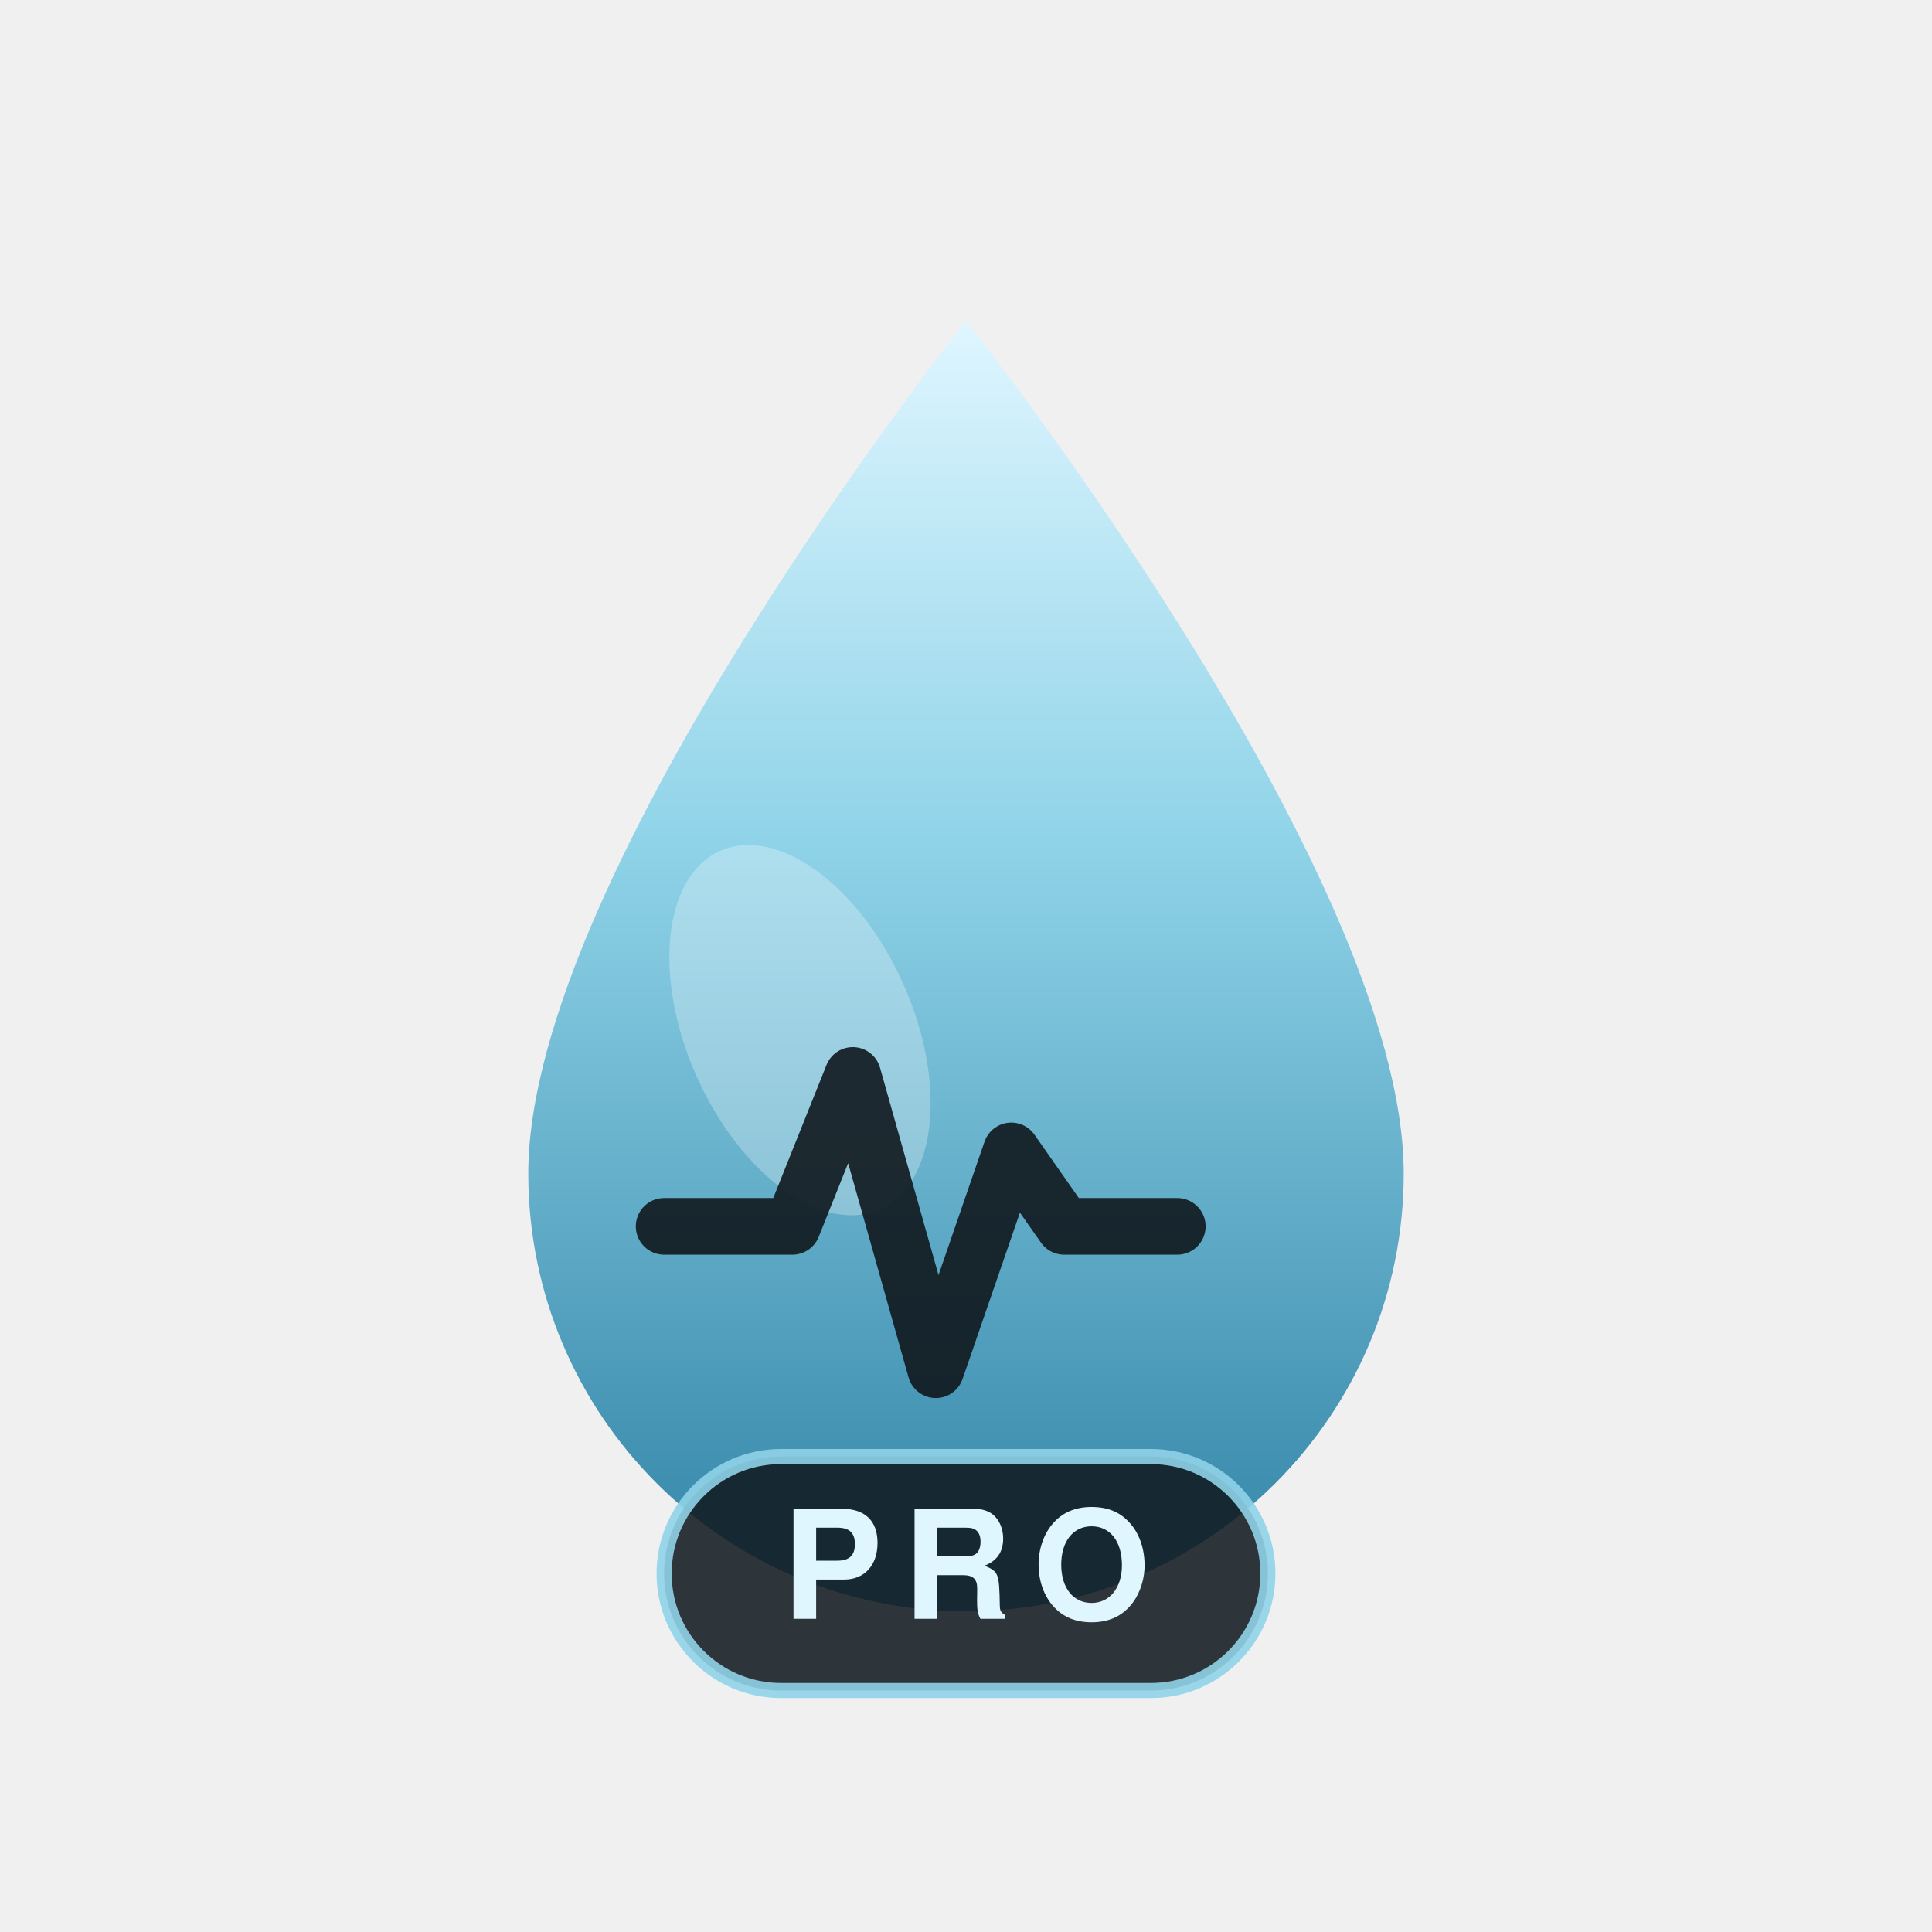
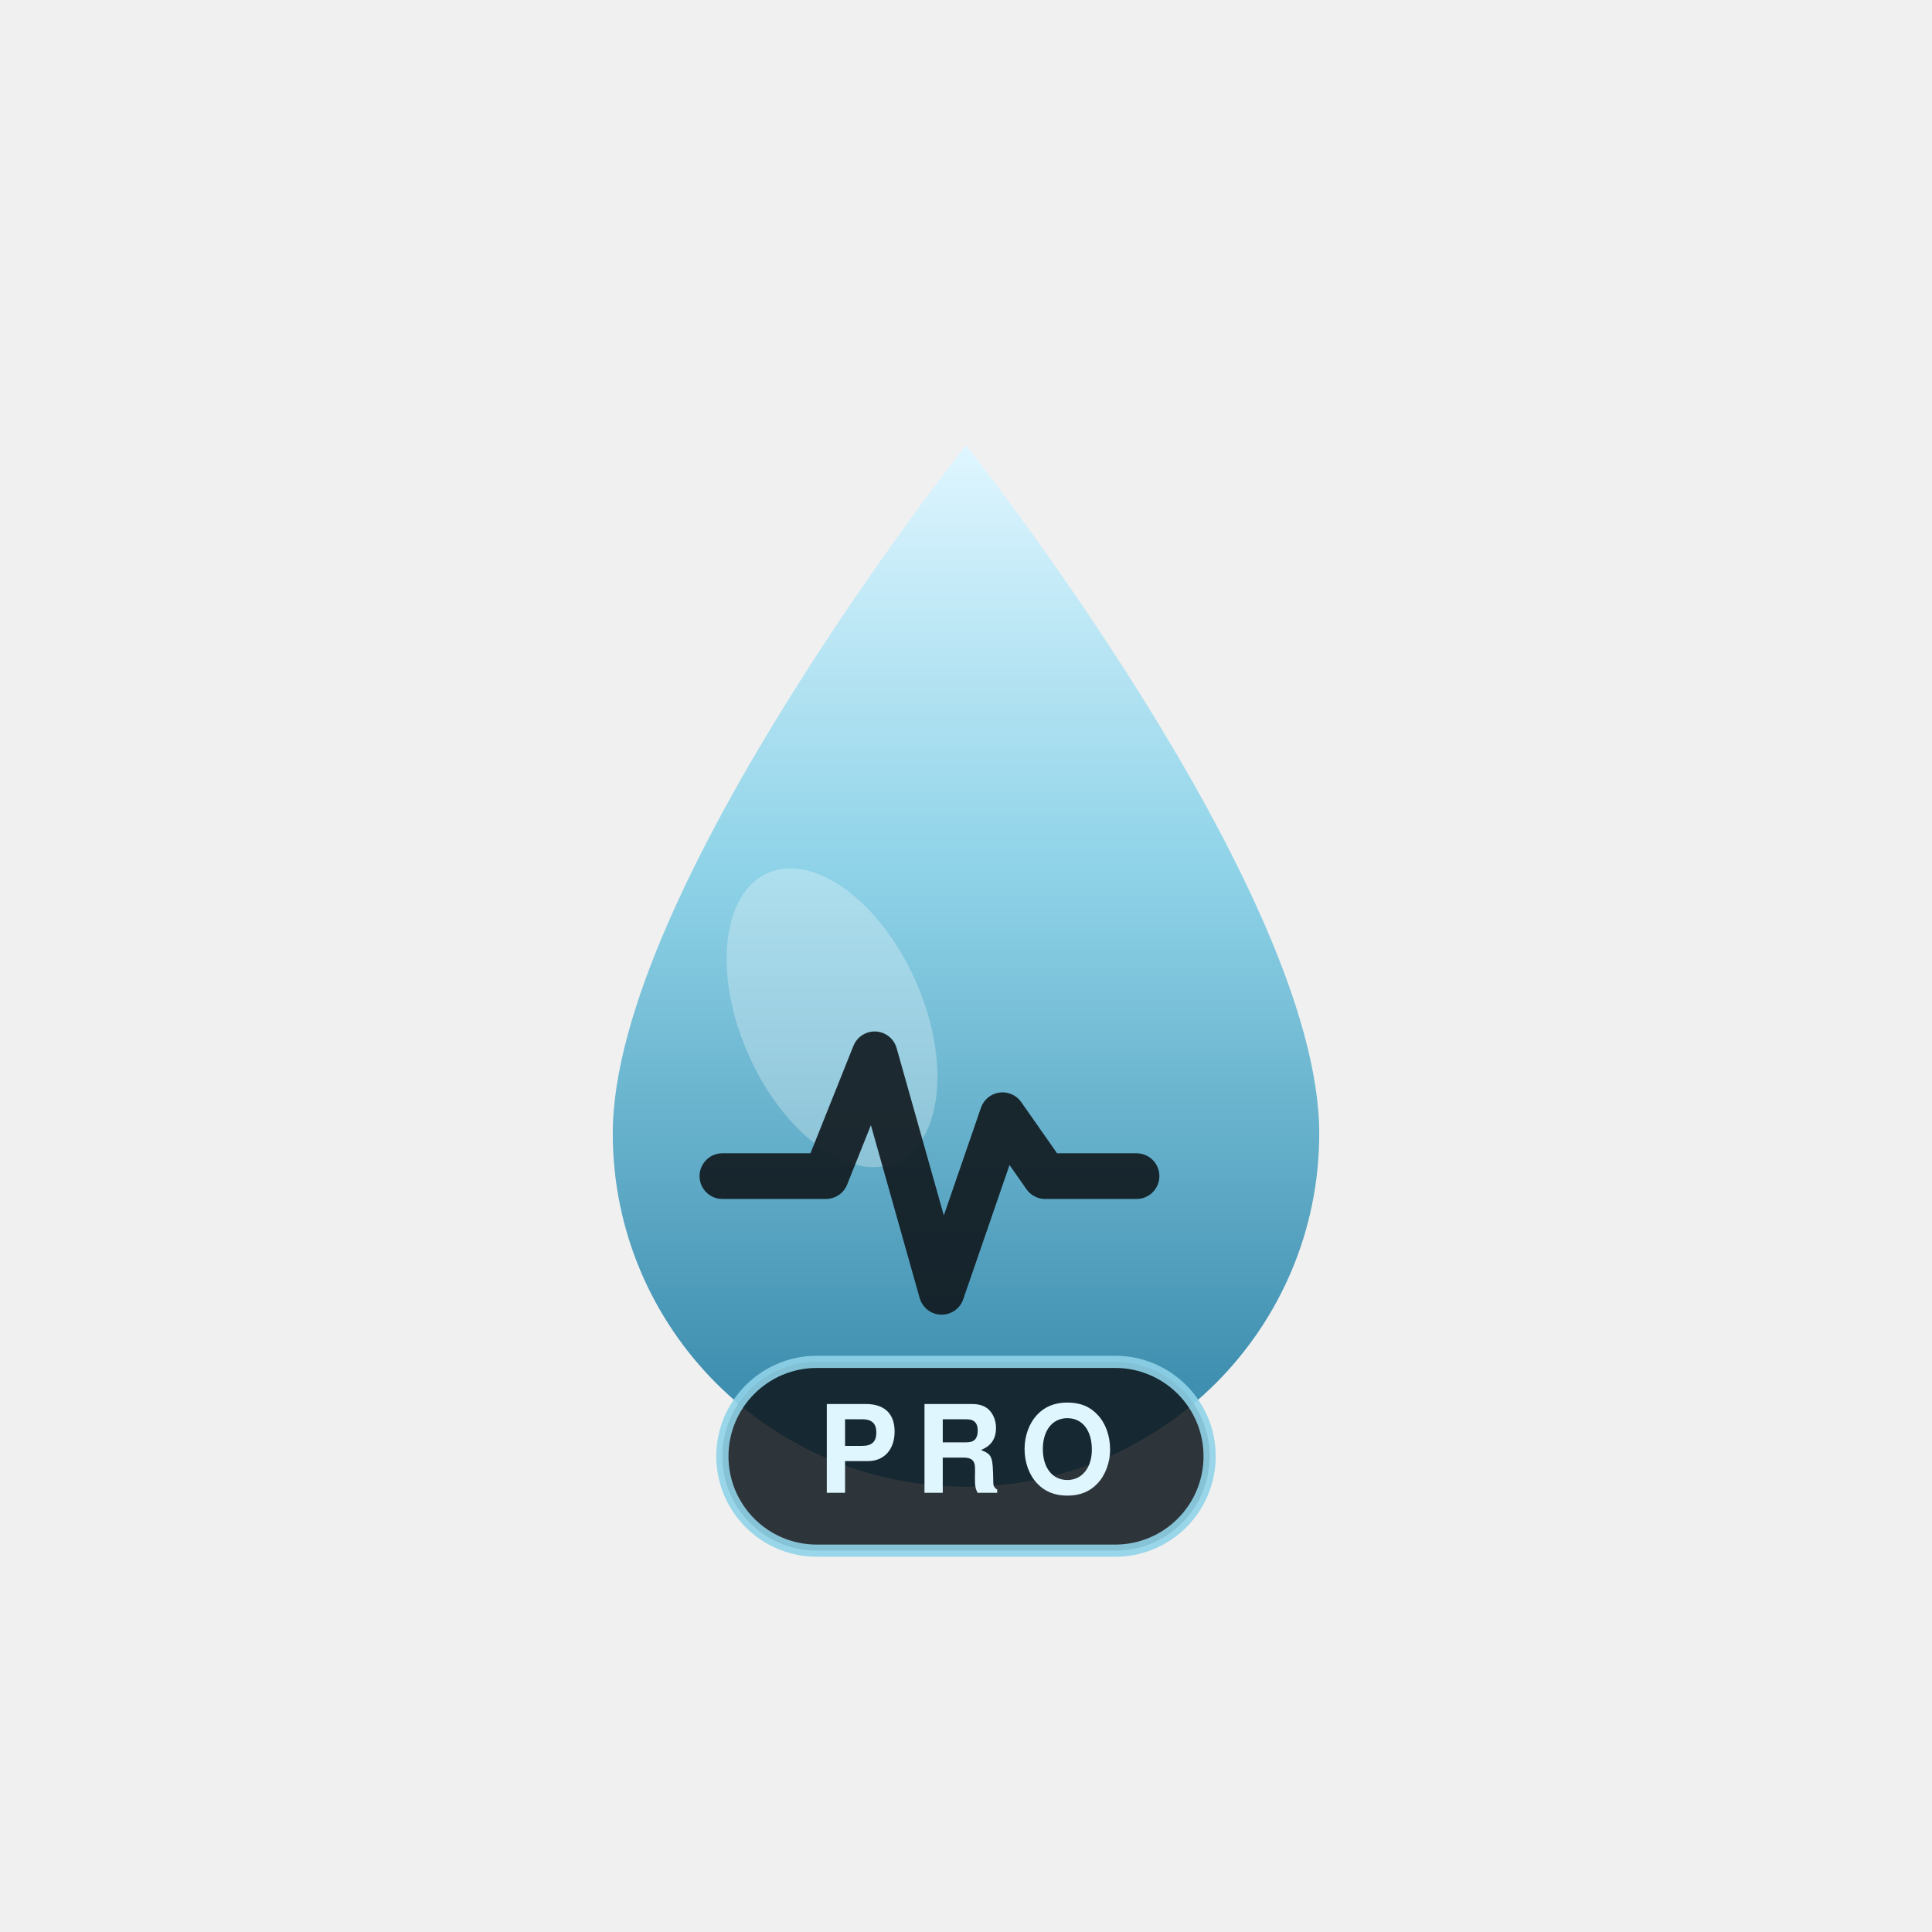
<svg xmlns="http://www.w3.org/2000/svg" width="1024" height="1024" viewBox="0 0 512 512">
  <defs>
    <linearGradient id="drop" x1="256" y1="104" x2="256" y2="412" gradientUnits="userSpaceOnUse">
      <stop offset="0" stop-color="#dff6ff" />
      <stop offset="0.45" stop-color="#8fd3e8" />
      <stop offset="1" stop-color="#3f8fb0" />
    </linearGradient>
  </defs>
-   <g transform="translate(0 -19)">
-     <path d="M256 104 C256 104 372 250 372 330 a116 116 0 1 1 -232 0 C140 250 256 104 256 104 Z" fill="url(#drop)" />
-     <ellipse cx="212" cy="292" rx="30" ry="52" fill="#ffffff" opacity="0.28" transform="rotate(-24 212 292)" />
-     <path d="M176 344 h34 l16 -40 l22 78 l20 -58 l14 20 h30" fill="none" stroke="#0f171d" stroke-width="15" stroke-linecap="round" stroke-linejoin="round" opacity="0.9" />
-   </g>
-   <g>
-     <rect x="176" y="386" width="160" height="62" rx="31" fill="#0f171d" opacity="0.86" />
-     <rect x="176" y="386" width="160" height="62" rx="31" fill="none" stroke="#8fd3e8" stroke-width="4" opacity="0.9" />
-     <text x="256" y="429" text-anchor="middle" font-family="Helvetica Neue, Helvetica, Arial, sans-serif" font-size="40" font-weight="700" letter-spacing="6" fill="#dff6ff">PRO</text>
+   <g transform="translate(256 256) scale(0.807) translate(-256 -256)">
+     <g transform="translate(0 -19)">
+       <path d="M256 104 C256 104 372 250 372 330 a116 116 0 1 1 -232 0 C140 250 256 104 256 104 Z" fill="url(#drop)" />
+       <ellipse cx="212" cy="292" rx="30" ry="52" fill="#ffffff" opacity="0.28" transform="rotate(-24 212 292)" />
+       <path d="M176 344 h34 l16 -40 l22 78 l20 -58 l14 20 h30" fill="none" stroke="#0f171d" stroke-width="15" stroke-linecap="round" stroke-linejoin="round" opacity="0.9" />
+     </g>
+     <g>
+       <rect x="176" y="386" width="160" height="62" rx="31" fill="#0f171d" opacity="0.86" />
+       <rect x="176" y="386" width="160" height="62" rx="31" fill="none" stroke="#8fd3e8" stroke-width="4" opacity="0.9" />
+       <text x="256" y="429" text-anchor="middle" font-family="Helvetica Neue, Helvetica, Arial, sans-serif" font-size="40" font-weight="700" letter-spacing="6" fill="#dff6ff">PRO</text>
+     </g>
  </g>
</svg>
